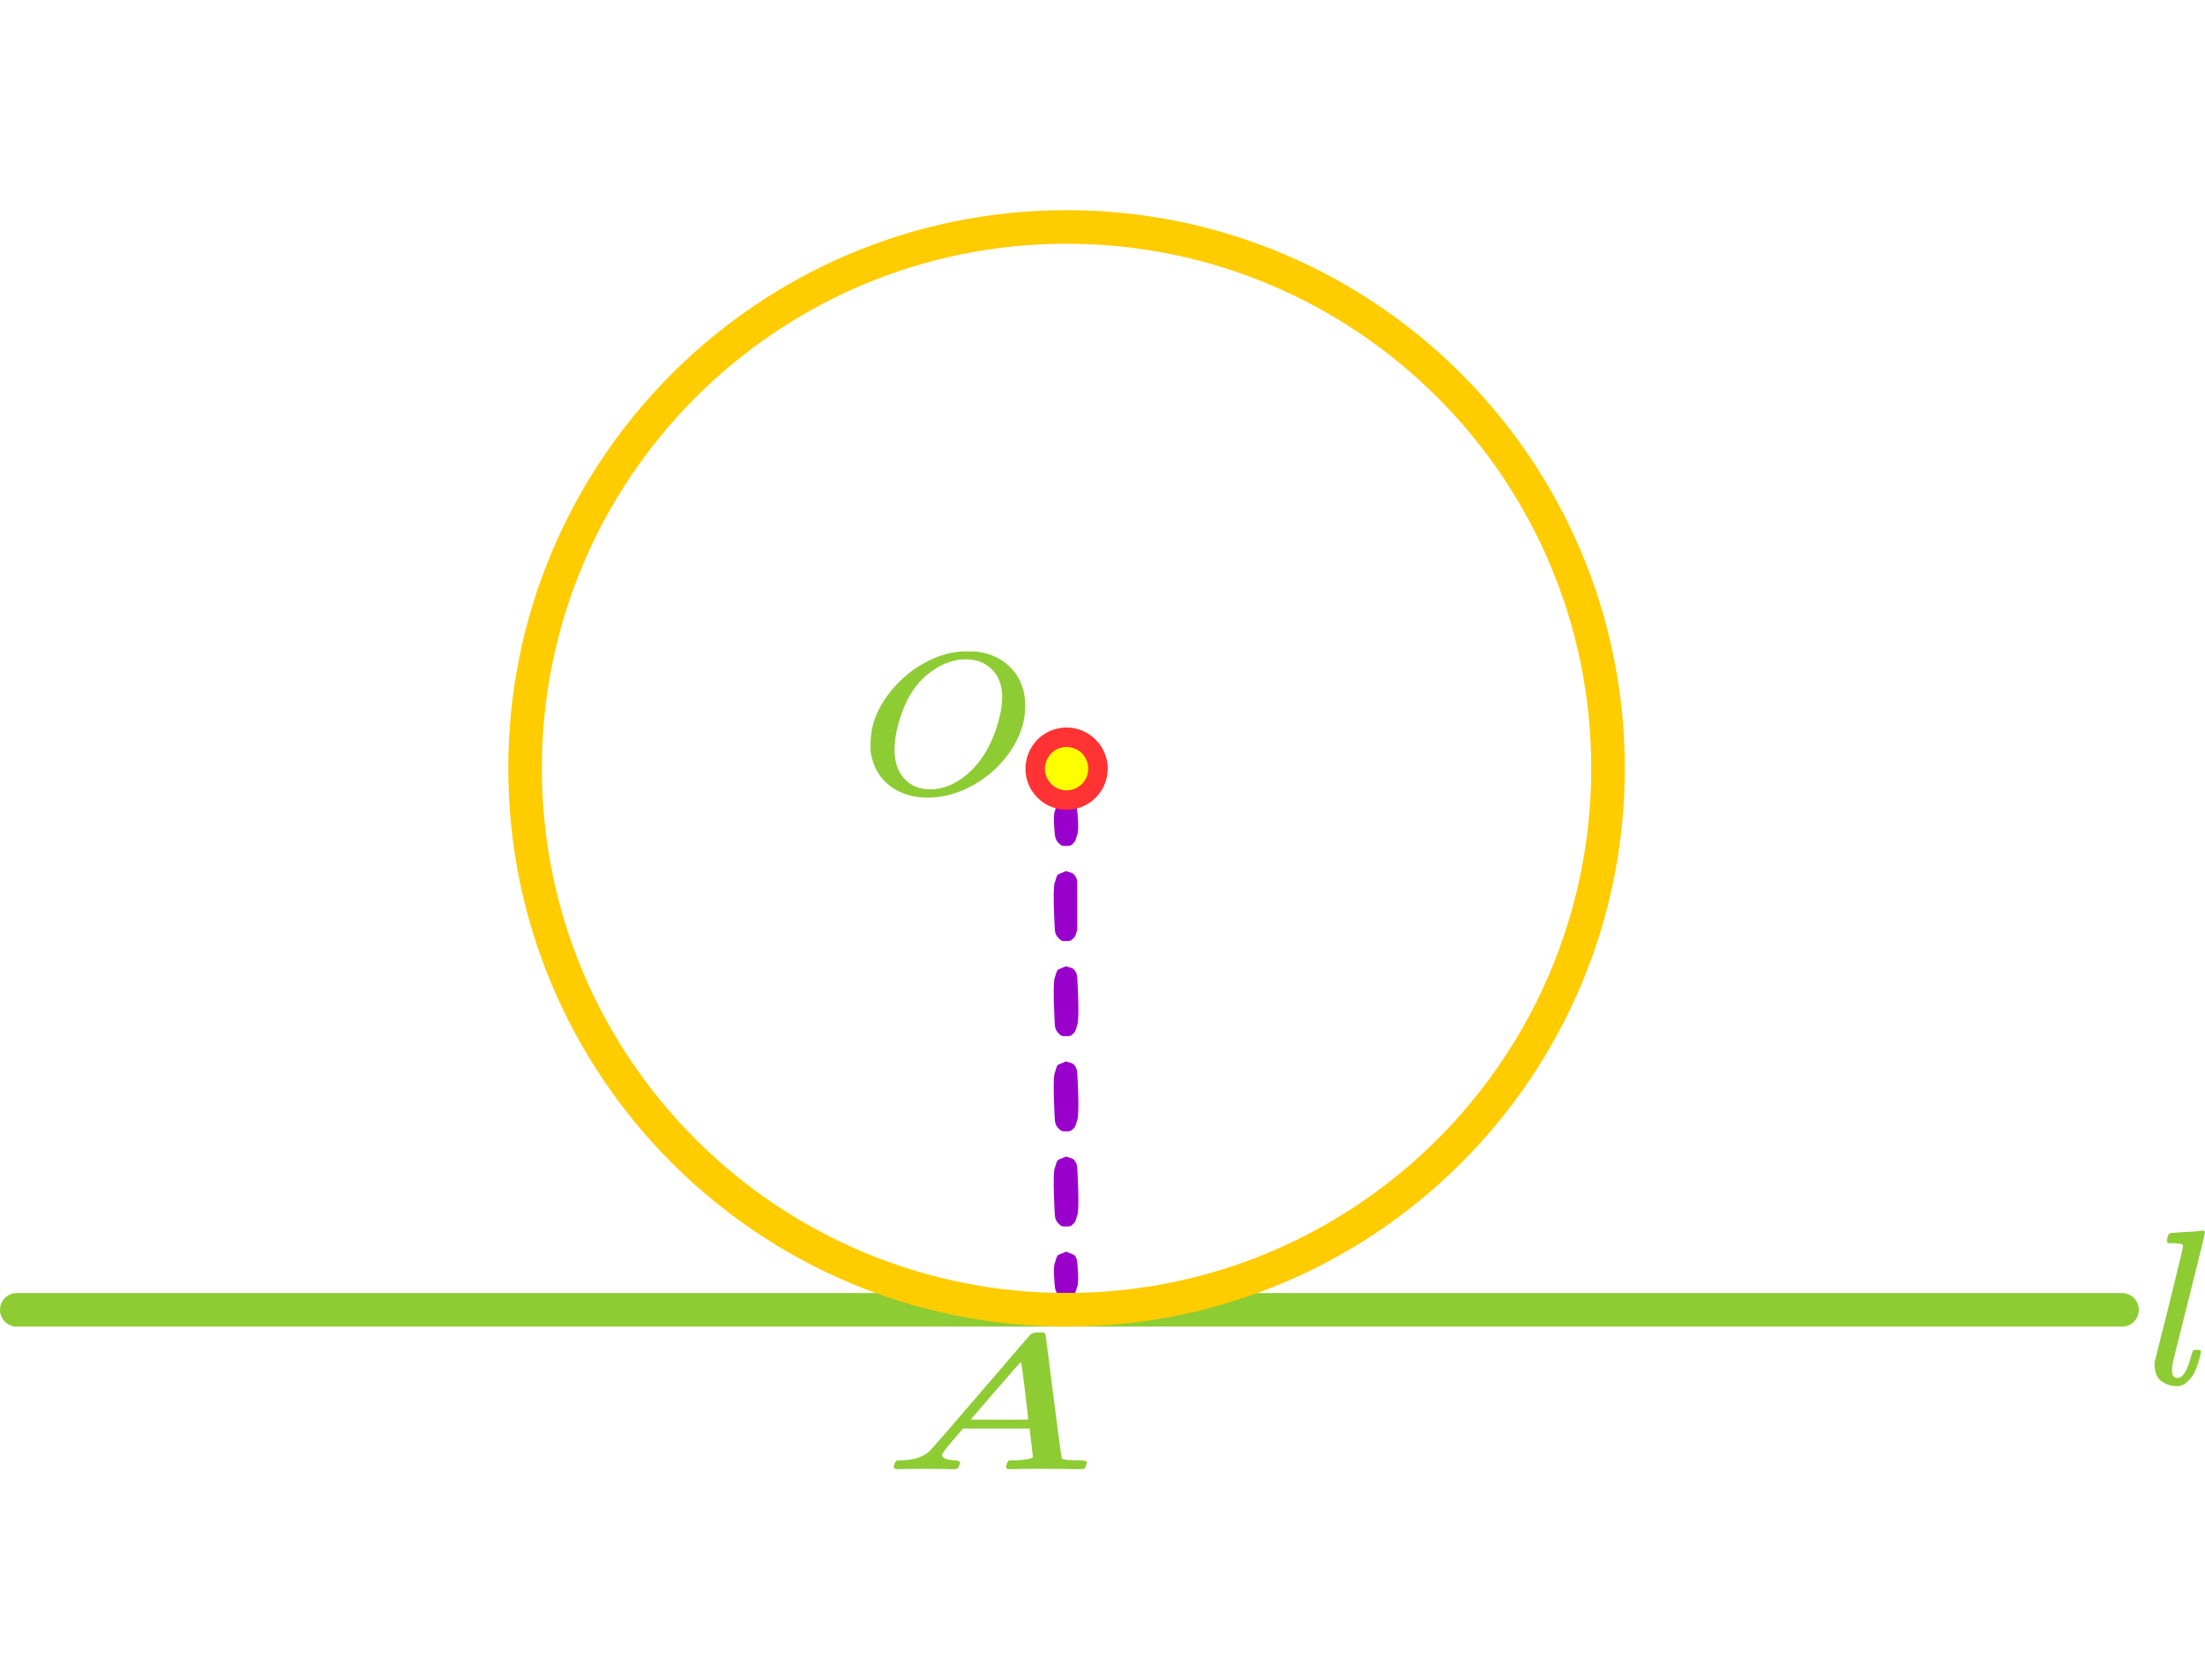
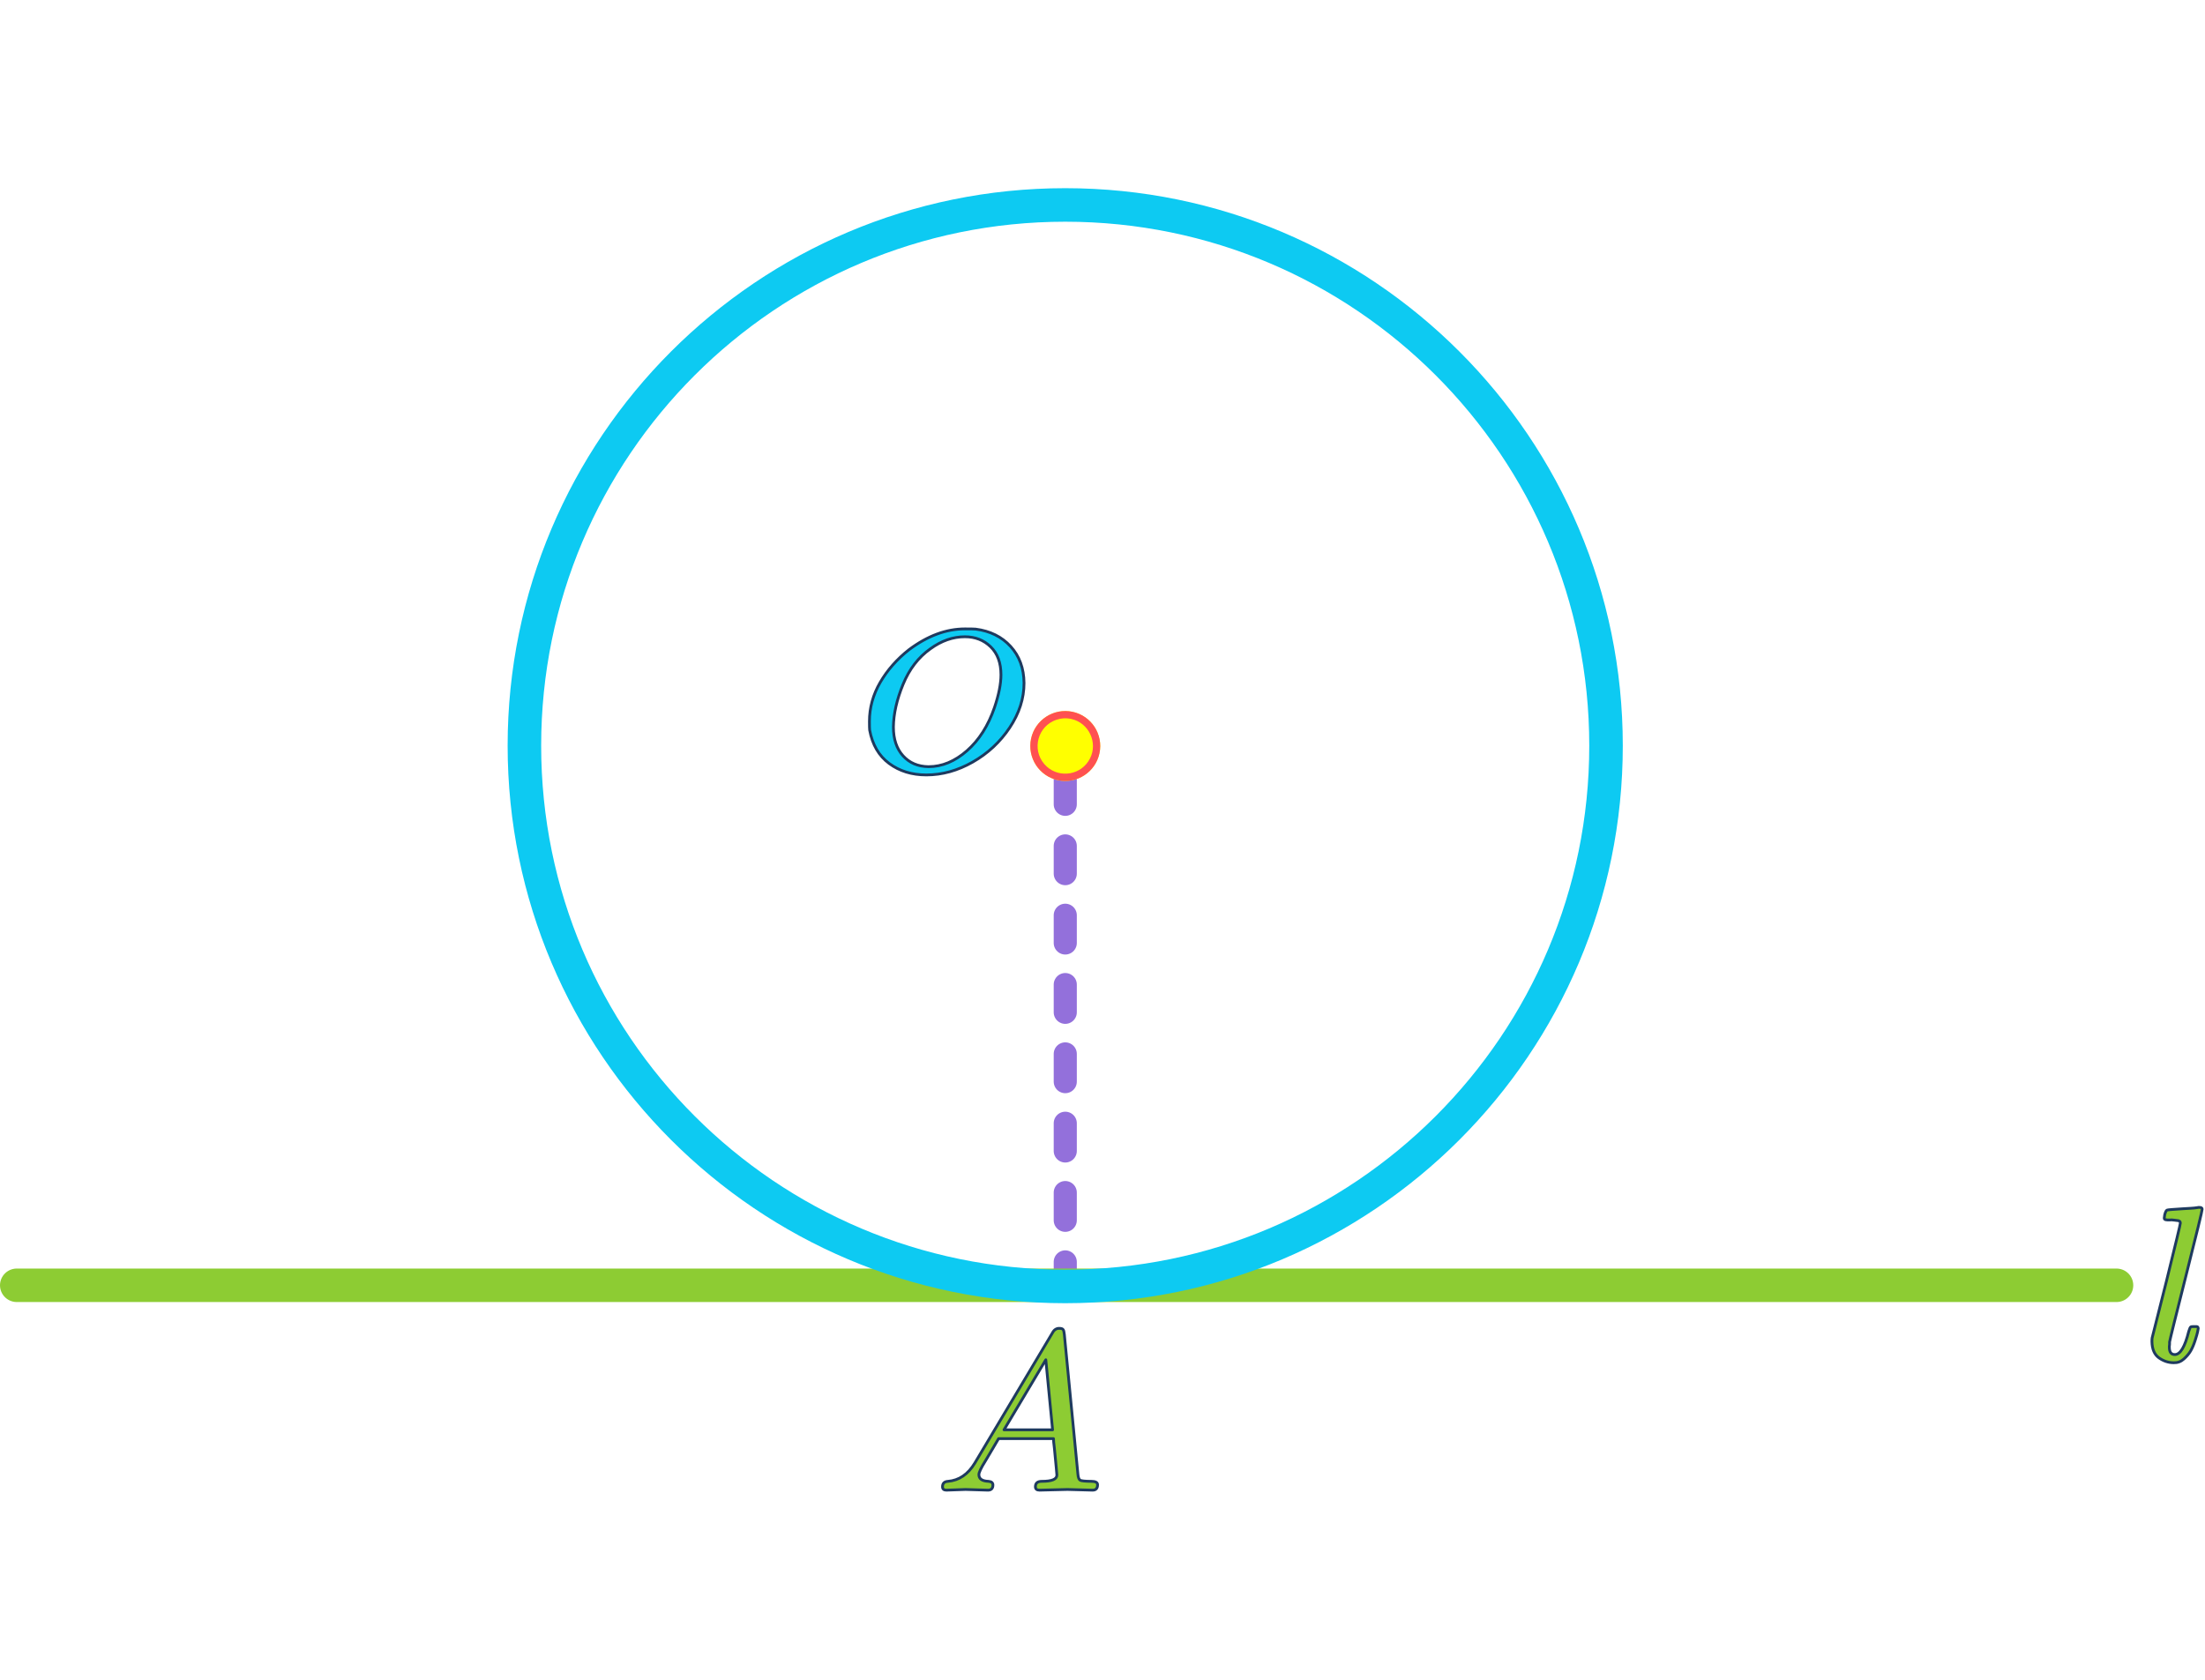
- <svg xmlns="http://www.w3.org/2000/svg" width="168" height="128" viewBox="0 0 821 469" version="1.1" xml:space="preserve" style="fill-rule:evenodd;clip-rule:evenodd;stroke-linecap:round;stroke-linejoin:round;stroke-miterlimit:1.5;">
-   <g>
-     <path id="MJX-33-TEX-I-1D434" d="M350.76,463.57c-0,1.137 1.597,1.8 4.791,1.99c1.25,-0 1.875,0.26 1.875,0.781c0,0.048 -0.069,0.356 -0.208,0.924c-0.208,0.663 -0.417,1.09 -0.625,1.279c-0.208,0.19 -0.66,0.284 -1.354,0.284l-1.25,0c-0.695,0 -1.875,-0.023 -3.542,-0.071c-1.667,-0.047 -3.889,-0.071 -6.667,-0.071c-4.93,0 -8.09,0.048 -9.479,0.142l-0.833,0c-0.487,-0.331 -0.73,-0.592 -0.73,-0.781c0.139,-1.279 0.591,-2.108 1.355,-2.487l1.458,-0c4.861,-0.142 8.403,-1.327 10.625,-3.553c0.417,-0.284 6.702,-7.508 18.855,-21.672c12.153,-14.163 18.334,-21.34 18.542,-21.529c0.486,-0.569 1.319,-0.853 2.5,-0.853l2.604,0c0.417,0.426 0.625,0.663 0.625,0.711l2.917,22.95c1.944,15.301 2.986,23.022 3.125,23.164c0.347,0.521 2.604,0.782 6.771,0.782c1.736,-0 2.604,0.237 2.604,0.71c0,0.095 -0.104,0.427 -0.312,0.995c-0.209,0.711 -0.382,1.137 -0.521,1.279c-0.139,0.142 -0.625,0.237 -1.459,0.284l-1.458,0c-0.764,0 -2.118,-0.023 -4.063,-0.071c-1.944,-0.047 -4.479,-0.071 -7.604,-0.071c-6.528,0 -10.799,0.048 -12.813,0.142l-1.25,0c-0.416,-0.284 -0.625,-0.497 -0.625,-0.639c0,-0.142 0.07,-0.569 0.209,-1.279c0.277,-0.616 0.486,-0.995 0.625,-1.137l0.416,-0.213l2.084,-0c3.75,-0.142 5.972,-0.545 6.667,-1.208l-1.25,-10.658l-24.793,-0l-3.541,4.121c-2.848,3.268 -4.271,5.187 -4.271,5.755Zm32.084,-13.216c-0,-0.521 -0.417,-4.216 -1.25,-11.085c-0.834,-6.868 -1.32,-10.326 -1.459,-10.374l-2.812,3.056c-1.111,1.279 -3.299,3.813 -6.563,7.603l-9.375,10.8l10.729,0.071c7.153,0 10.73,-0.024 10.73,-0.071Z" style="fill:#8dcc33;fill-rule:nonzero;" />
-   </g>
+ <svg xmlns="http://www.w3.org/2000/svg" width="168" height="128" viewBox="0 0 795 470" version="1.1" xml:space="preserve" style="fill-rule:evenodd;clip-rule:evenodd;stroke-linecap:round;stroke-linejoin:round;stroke-miterlimit:1.5;">
+   <path d="M384.074,212.171l-0,177.998" style="fill:none;stroke:#9370db;stroke-width:8.33px;stroke-dasharray:10,15,0,0,0,0;" />
  <g>
    <g>
-       <path id="MJX-22-TEX-I-1D442" d="M381.76,184.49c0,5.75 -1.782,11.299 -5.346,16.648c-3.564,5.35 -8.158,9.625 -13.783,12.824c-5.624,3.2 -11.388,4.8 -17.291,4.8c-5.402,-0 -10.024,-1.425 -13.866,-4.275c-3.843,-2.85 -6.265,-6.999 -7.268,-12.449c-0.055,-0.4 -0.083,-1.474 -0.083,-3.224c-0,-5.1 1.336,-9.949 4.009,-14.549c2.673,-4.599 6.265,-8.674 10.776,-12.224c6.906,-5.149 13.839,-7.724 20.8,-7.724c2.116,0 3.452,0.025 4.009,0.075c5.402,0.7 9.746,2.85 13.032,6.449c3.285,3.6 4.956,8.15 5.011,13.649Zm-8.603,-3.075c-0,-4.449 -1.281,-7.924 -3.843,-10.424c-2.562,-2.499 -5.764,-3.749 -9.606,-3.749c-4.455,-0 -8.743,1.5 -12.864,4.499c-4.455,3.15 -7.852,7.575 -10.191,13.274c-2.339,5.699 -3.536,10.999 -3.592,15.898c-0,4.5 1.197,8.075 3.592,10.724c2.394,2.65 5.569,4 9.522,4.05c5.012,0 9.774,-1.975 14.285,-5.924c4.51,-3.95 7.935,-9.324 10.274,-16.124c1.615,-4.749 2.423,-8.824 2.423,-12.224Z" style="fill:#8dcc33;fill-rule:nonzero;" />
+       <path id="MJX-270-NCM-I-1D434" d="M348.131,469.232c1.467,0 6.519,0.245 8.067,0.245c1.223,-0 1.793,-0.652 1.793,-1.875c0,-0.733 -0.489,-1.222 -1.548,-1.303c-2.363,-0.082 -3.504,-0.897 -3.504,-2.445c-0,-0.733 0.733,-2.363 2.281,-4.808c2.201,-3.667 3.749,-6.356 4.808,-8.149l19.802,0c-0,0.571 0.081,1.712 0.326,3.504c0.57,5.949 0.896,9.208 0.896,9.616c0,1.548 -1.793,2.282 -5.46,2.282c-1.548,-0 -2.281,0.651 -2.281,1.955c-0,0.815 0.489,1.223 1.467,1.223c1.955,-0 8.148,-0.245 10.104,-0.245c1.63,0 7.415,0.245 9.045,0.245c1.223,-0 1.793,-0.652 1.793,-1.956c-0,-0.815 -0.733,-1.222 -2.2,-1.222c-2.282,-0 -3.667,-0.163 -4.075,-0.408c-0.407,-0.244 -0.733,-0.978 -0.814,-2.2l-4.89,-50.36c-0.244,-1.548 -0.163,-2.2 -1.874,-2.2c-0.978,0 -1.793,0.489 -2.363,1.548l-28.032,47.019c-2.445,4.074 -5.704,6.275 -9.697,6.601c-1.304,0.081 -1.956,0.733 -1.956,1.955c0,0.815 0.489,1.223 1.385,1.223c1.304,-0 5.623,-0.245 6.927,-0.245m28.928,-46.774l2.445,25.261l-17.52,0l15.075,-25.261Z" style="fill:#8dcc33;fill-rule:nonzero;stroke:#1e3a5f;stroke-width:1px;stroke-linecap:butt;stroke-miterlimit:2;" />
    </g>
  </g>
  <g>
-     <path id="MJX-172-TEX-I-1D459" d="M808.722,432.162c0,1.807 0.684,2.71 2.053,2.71c2.026,0 3.751,-2.874 5.174,-8.623c0.329,-1.095 0.603,-1.67 0.822,-1.725c0.109,-0.055 0.383,-0.082 0.821,-0.082l1.314,-0c0.164,-0 0.301,0.055 0.41,0.164c0.11,0.11 0.165,0.301 0.165,0.575c-0.055,0.329 -0.137,0.767 -0.247,1.314c-0.109,0.548 -0.41,1.588 -0.903,3.121c-0.493,1.533 -1.04,2.82 -1.643,3.86c-0.602,1.04 -1.451,2.053 -2.546,3.039c-1.095,0.985 -2.354,1.451 -3.777,1.396c-1.971,-0 -3.806,-0.602 -5.503,-1.807c-1.697,-1.205 -2.573,-3.23 -2.628,-6.077c-0,-0.657 0.027,-1.123 0.082,-1.397l5.338,-21.188c3.45,-13.962 5.174,-21.162 5.174,-21.6c0,-0.164 -0.027,-0.301 -0.082,-0.411c-0.054,-0.109 -0.164,-0.219 -0.328,-0.328c-0.164,-0.11 -0.301,-0.164 -0.411,-0.164c-0.109,-0 -0.328,-0.028 -0.657,-0.082c-0.328,-0.055 -0.547,-0.083 -0.657,-0.083c-0.109,0 -0.356,-0.027 -0.739,-0.082c-0.383,-0.054 -0.657,-0.054 -0.821,0l-1.068,0c-0.164,0 -0.383,-0.027 -0.657,-0.082c-0.274,-0.055 -0.438,-0.137 -0.493,-0.246c-0.055,-0.11 -0.082,-0.274 -0.082,-0.493c0,-0.109 0.055,-0.493 0.164,-1.15c0.274,-1.04 0.575,-1.615 0.904,-1.724c0.328,-0.11 2.299,-0.274 5.913,-0.493c0.821,-0.055 1.752,-0.11 2.792,-0.164c1.041,-0.055 1.862,-0.137 2.464,-0.247c0.602,-0.109 0.903,-0.137 0.903,-0.082c0.658,0 0.986,0.219 0.986,0.657c0,0.602 -1.998,8.815 -5.995,24.638c-3.997,15.823 -6.05,24.118 -6.16,24.885l0,0.657c0,0.328 -0.027,0.602 -0.082,0.821l0,0.493Z" style="fill:#8dcc33;fill-rule:nonzero;" />
+     <path id="MJX-22-TEX-I-1D442" d="M369.211,178.429c-0,5.561 -1.724,10.927 -5.171,16.101c-3.447,5.174 -7.89,9.308 -13.33,12.402c-5.439,3.095 -11.014,4.643 -16.723,4.643c-5.224,-0 -9.694,-1.379 -13.41,-4.135c-3.717,-2.756 -6.059,-6.769 -7.029,-12.04c-0.054,-0.387 -0.081,-1.425 -0.081,-3.118c0,-4.932 1.292,-9.622 3.878,-14.071c2.585,-4.448 6.059,-8.389 10.422,-11.822c6.679,-4.98 13.384,-7.471 20.116,-7.471c2.047,0 3.339,0.025 3.877,0.073c5.225,0.677 9.426,2.756 12.604,6.237c3.177,3.482 4.793,7.882 4.847,13.201Zm-8.321,-2.974c0,-4.303 -1.239,-7.664 -3.716,-10.082c-2.478,-2.417 -5.575,-3.626 -9.291,-3.626c-4.308,0 -8.456,1.451 -12.441,4.352c-4.309,3.046 -7.594,7.326 -9.856,12.837c-2.263,5.512 -3.42,10.638 -3.474,15.376c-0,4.352 1.157,7.81 3.474,10.372c2.315,2.563 5.386,3.868 9.209,3.917c4.847,-0 9.453,-1.91 13.815,-5.73c4.362,-3.82 7.675,-9.017 9.937,-15.594c1.562,-4.593 2.343,-8.534 2.343,-11.822Z" style="fill:#0dcaf2;fill-rule:nonzero;stroke:#1e3a5f;stroke-width:1px;stroke-linecap:butt;stroke-miterlimit:2;" />
  </g>
-   <path d="M396.928,236.733c-1.676,0 -1.757,-0.038 -2.943,-1.224c-0.749,-0.749 -1.114,-1.879 -1.224,-2.932c-0.073,-0.707 -0.737,-7.106 0,-8.878c0.407,-0.979 0.475,-2.184 1.224,-2.933c0.012,-0.012 2.945,-1.228 2.953,-1.224c2.991,1.24 3.823,0.938 4.157,4.157c0.073,0.706 0.737,7.106 -0,8.878c-0.407,0.978 -0.475,2.183 -1.224,2.932c-1.186,1.186 -1.267,1.224 -2.943,1.224Zm0,35.433c-1.676,0 -1.757,-0.038 -2.943,-1.224c-0.749,-0.749 -1.161,-1.875 -1.224,-2.932c-0.083,-1.417 -0.919,-15.525 0,-17.737c0.407,-0.978 0.475,-2.183 1.224,-2.932c0.012,-0.012 2.945,-1.228 2.953,-1.224c0.979,0.405 2.184,0.474 2.933,1.224c0.749,0.749 1.161,1.875 1.224,2.932l-0,17.737c-0.407,0.978 -0.475,2.183 -1.224,2.932c-1.186,1.186 -1.267,1.224 -2.943,1.224Zm0,35.433c-1.676,-0 -1.757,-0.039 -2.943,-1.224c-0.749,-0.749 -1.161,-1.875 -1.224,-2.933c-0.083,-1.416 -0.919,-15.525 0,-17.736c0.407,-0.978 0.475,-2.184 1.224,-2.933c0.012,-0.012 2.945,-1.227 2.953,-1.224c0.979,0.406 2.184,0.475 2.933,1.224c0.749,0.749 1.161,1.875 1.224,2.933c0.084,1.416 0.92,15.525 -0,17.736c-0.407,0.978 -0.475,2.184 -1.224,2.933c-1.186,1.185 -1.267,1.224 -2.943,1.224Zm0,35.433c-1.676,-0 -1.757,-0.039 -2.943,-1.224c-0.749,-0.749 -1.161,-1.875 -1.224,-2.933c-0.083,-1.416 -0.919,-15.525 0,-17.736c0.407,-0.978 0.475,-2.184 1.224,-2.933c0.012,-0.012 2.945,-1.227 2.953,-1.224c0.979,0.406 2.184,0.475 2.933,1.224c0.749,0.749 1.161,1.875 1.224,2.933c0.084,1.416 0.92,15.525 -0,17.736c-0.407,0.978 -0.475,2.184 -1.224,2.933c-1.186,1.185 -1.267,1.224 -2.943,1.224Zm0,35.432c-1.676,0 -1.757,-0.038 -2.943,-1.224c-0.749,-0.749 -1.161,-1.875 -1.224,-2.932c-0.083,-1.417 -0.919,-15.525 0,-17.737c0.407,-0.978 0.475,-2.183 1.224,-2.932c0.012,-0.012 2.945,-1.228 2.953,-1.224c0.979,0.405 2.184,0.475 2.933,1.224c0.749,0.749 1.161,1.875 1.224,2.932c0.084,1.417 0.92,15.525 -0,17.737c-0.407,0.978 -0.475,2.183 -1.224,2.932c-1.186,1.186 -1.267,1.224 -2.943,1.224Zm0,26.575c-1.676,0 -1.757,-0.039 -2.943,-1.224c-0.749,-0.749 -1.114,-1.879 -1.224,-2.933c-0.073,-0.706 -0.737,-7.106 0,-8.878c0.407,-0.978 0.475,-2.183 1.224,-2.932c0.012,-0.012 2.945,-1.228 2.953,-1.224c2.991,1.239 3.823,0.938 4.157,4.156c0.073,0.707 0.737,7.106 -0,8.878c-0.407,0.978 -0.475,2.184 -1.224,2.933c-1.186,1.185 -1.267,1.224 -2.943,1.224Z" style="fill:#90c;" />
-   <circle cx="397.129" cy="207.973" r="11.692" style="fill:#ff0;" />
-   <path d="M397.129,223.28c-0.079,-0.001 -6.693,0.342 -11.572,-5.29c-7.234,-8.35 -3.444,-21.378 7.022,-24.636c10.907,-3.395 21.639,6.024 19.618,17.324c-0.622,3.481 -2.439,6.604 -5.051,8.867c-4.504,3.902 -9.503,3.722 -10.017,3.735Zm-0,-7.231c0.233,-0.007 3.054,0.112 5.499,-2.164c4.894,-4.556 2.398,-12.707 -4.067,-13.863c-6.755,-1.207 -11.83,6.074 -8.44,11.966c0.712,1.238 1.755,2.281 2.993,2.993c1.924,1.107 3.692,1.06 4.015,1.068Z" style="fill:#f33;" />
-   <path d="M6.25,409.49l783.852,0" style="fill:none;stroke:#8dcc33;stroke-width:12.5px;" />
-   <path d="M-572.349,1168.18l783.852,-0" style="fill:none;stroke:#8dcc33;stroke-width:12.5px;" />
-   <path d="M397.11,0c114.722,0 207.862,93.14 207.862,207.862c-0,114.722 -93.14,207.861 -207.862,207.861c-114.722,0 -207.862,-93.139 -207.862,-207.861c0,-114.722 93.14,-207.862 207.862,-207.862Zm0,12.5c-107.823,0 -195.362,87.539 -195.362,195.362c0,107.823 87.539,195.361 195.362,195.361c107.823,0 195.362,-87.538 195.362,-195.361c-0,-107.823 -87.539,-195.362 -195.362,-195.362Z" style="fill:#fc0;" />
+   <path id="MJX-172-TEX-I-1D459" d="M782.145,417.964c-0,1.747 0.662,2.62 1.986,2.62c1.959,0 3.627,-2.779 5.004,-8.339c0.318,-1.059 0.583,-1.615 0.795,-1.669c0.105,-0.053 0.37,-0.079 0.794,-0.079l1.27,0c0.159,0 0.292,0.053 0.397,0.159c0.106,0.106 0.16,0.291 0.16,0.556c-0.054,0.318 -0.133,0.742 -0.239,1.271c-0.106,0.53 -0.397,1.536 -0.874,3.018c-0.477,1.483 -1.006,2.728 -1.589,3.733c-0.582,1.006 -1.403,1.986 -2.462,2.939c-1.059,0.953 -2.277,1.404 -3.653,1.351c-1.906,-0 -3.681,-0.583 -5.322,-1.748c-1.641,-1.165 -2.489,-3.124 -2.542,-5.877c0,-0.636 0.026,-1.086 0.079,-1.351l5.163,-20.492c3.337,-13.504 5.004,-20.467 5.004,-20.891c0,-0.158 -0.026,-0.291 -0.079,-0.397c-0.052,-0.106 -0.159,-0.212 -0.317,-0.317c-0.159,-0.107 -0.292,-0.159 -0.398,-0.159c-0.105,-0 -0.317,-0.027 -0.635,-0.079c-0.318,-0.054 -0.529,-0.081 -0.636,-0.081c-0.105,0 -0.344,-0.026 -0.714,-0.079c-0.371,-0.052 -0.636,-0.052 -0.795,0l-1.032,0c-0.159,0 -0.371,-0.026 -0.636,-0.079c-0.265,-0.053 -0.423,-0.133 -0.477,-0.238c-0.053,-0.106 -0.079,-0.265 -0.079,-0.477c0,-0.105 0.053,-0.477 0.159,-1.112c0.265,-1.006 0.556,-1.562 0.874,-1.667c0.317,-0.107 2.223,-0.265 5.719,-0.477c0.794,-0.053 1.694,-0.107 2.7,-0.159c1.007,-0.053 1.801,-0.132 2.383,-0.239c0.582,-0.105 0.873,-0.132 0.873,-0.079c0.637,-0 0.954,0.212 0.954,0.635c-0,0.583 -1.932,8.526 -5.798,23.829c-3.866,15.303 -5.851,23.325 -5.958,24.067l0,0.636c0,0.317 -0.026,0.582 -0.079,0.794l-0,0.477Z" style="fill:#8dcc33;fill-rule:nonzero;stroke:#1e3a5f;stroke-width:1px;stroke-linecap:butt;stroke-miterlimit:2;" />
+   <path d="M6.036,395.605l757.063,-0" style="fill:none;stroke:#8dcc33;stroke-width:12.07px;" />
+   <path d="M384.056,0c110.953,0 201.033,90.08 201.033,201.033c0,110.953 -90.08,201.032 -201.033,201.032c-110.953,-0 -201.032,-90.079 -201.032,-201.032c-0,-110.953 90.079,-201.033 201.032,-201.033Zm0,12.089c-104.28,0 -188.943,84.663 -188.943,188.944c-0,104.28 84.663,188.942 188.943,188.942c104.281,0 188.944,-84.662 188.944,-188.942c-0,-104.281 -84.663,-188.944 -188.944,-188.944Z" style="fill:#0dcaf2;" />
+   <path d="M386.662,188.803c-6.811,-1.427 -13.498,2.944 -14.925,9.754c-1.426,6.81 2.944,13.497 9.755,14.925c6.81,1.426 13.497,-2.945 14.924,-9.755c1.427,-6.811 -2.945,-13.498 -9.754,-14.924Z" style="fill:#ff0;" />
+   <path d="M386.662,188.803c6.809,1.426 11.181,8.113 9.754,14.924c-1.427,6.81 -8.114,11.181 -14.924,9.755c-6.811,-1.428 -11.181,-8.115 -9.755,-14.925c1.427,-6.81 8.114,-11.181 14.925,-9.754Zm-0.538,2.569c-0.014,0.063 -2.909,-0.913 -6.465,0.821c-6.108,2.978 -7.677,11.476 -2.217,16.408c4.652,4.202 12.508,3.104 15.586,-3.035c2.853,-5.691 -0.462,-12.719 -6.653,-14.138l-0.251,-0.056Z" style="fill:#ff5151;" />
</svg>
